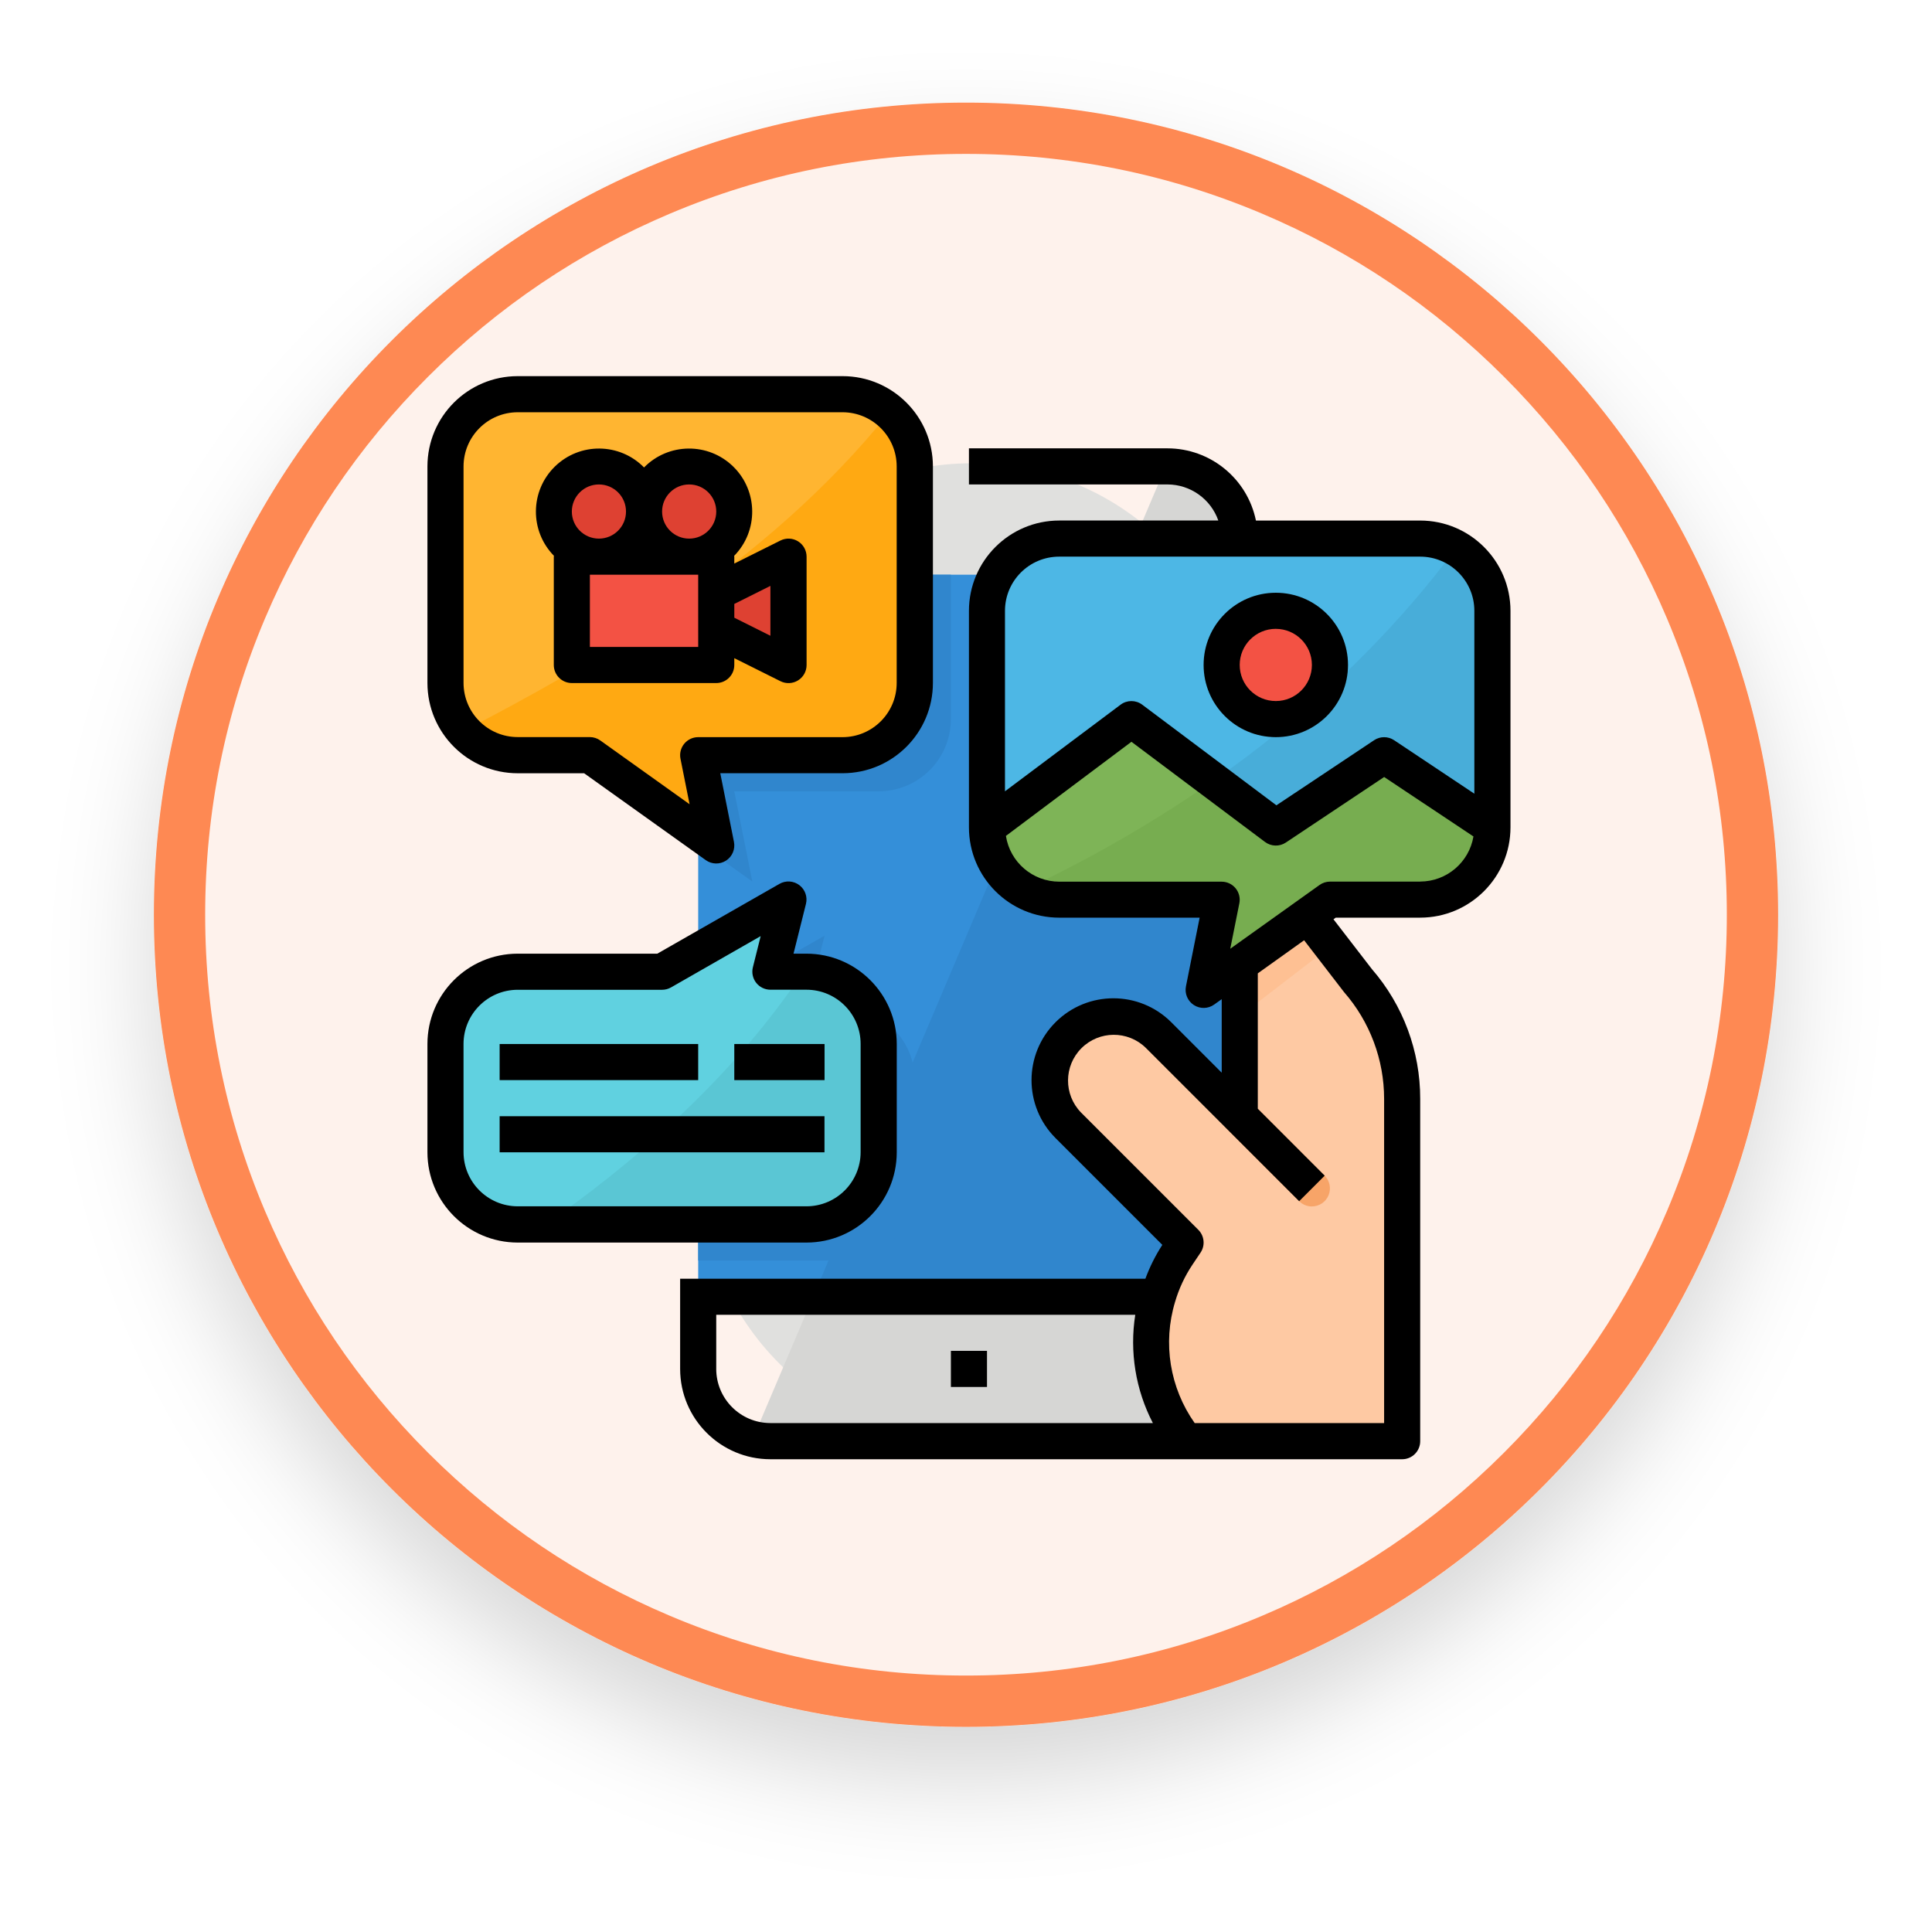
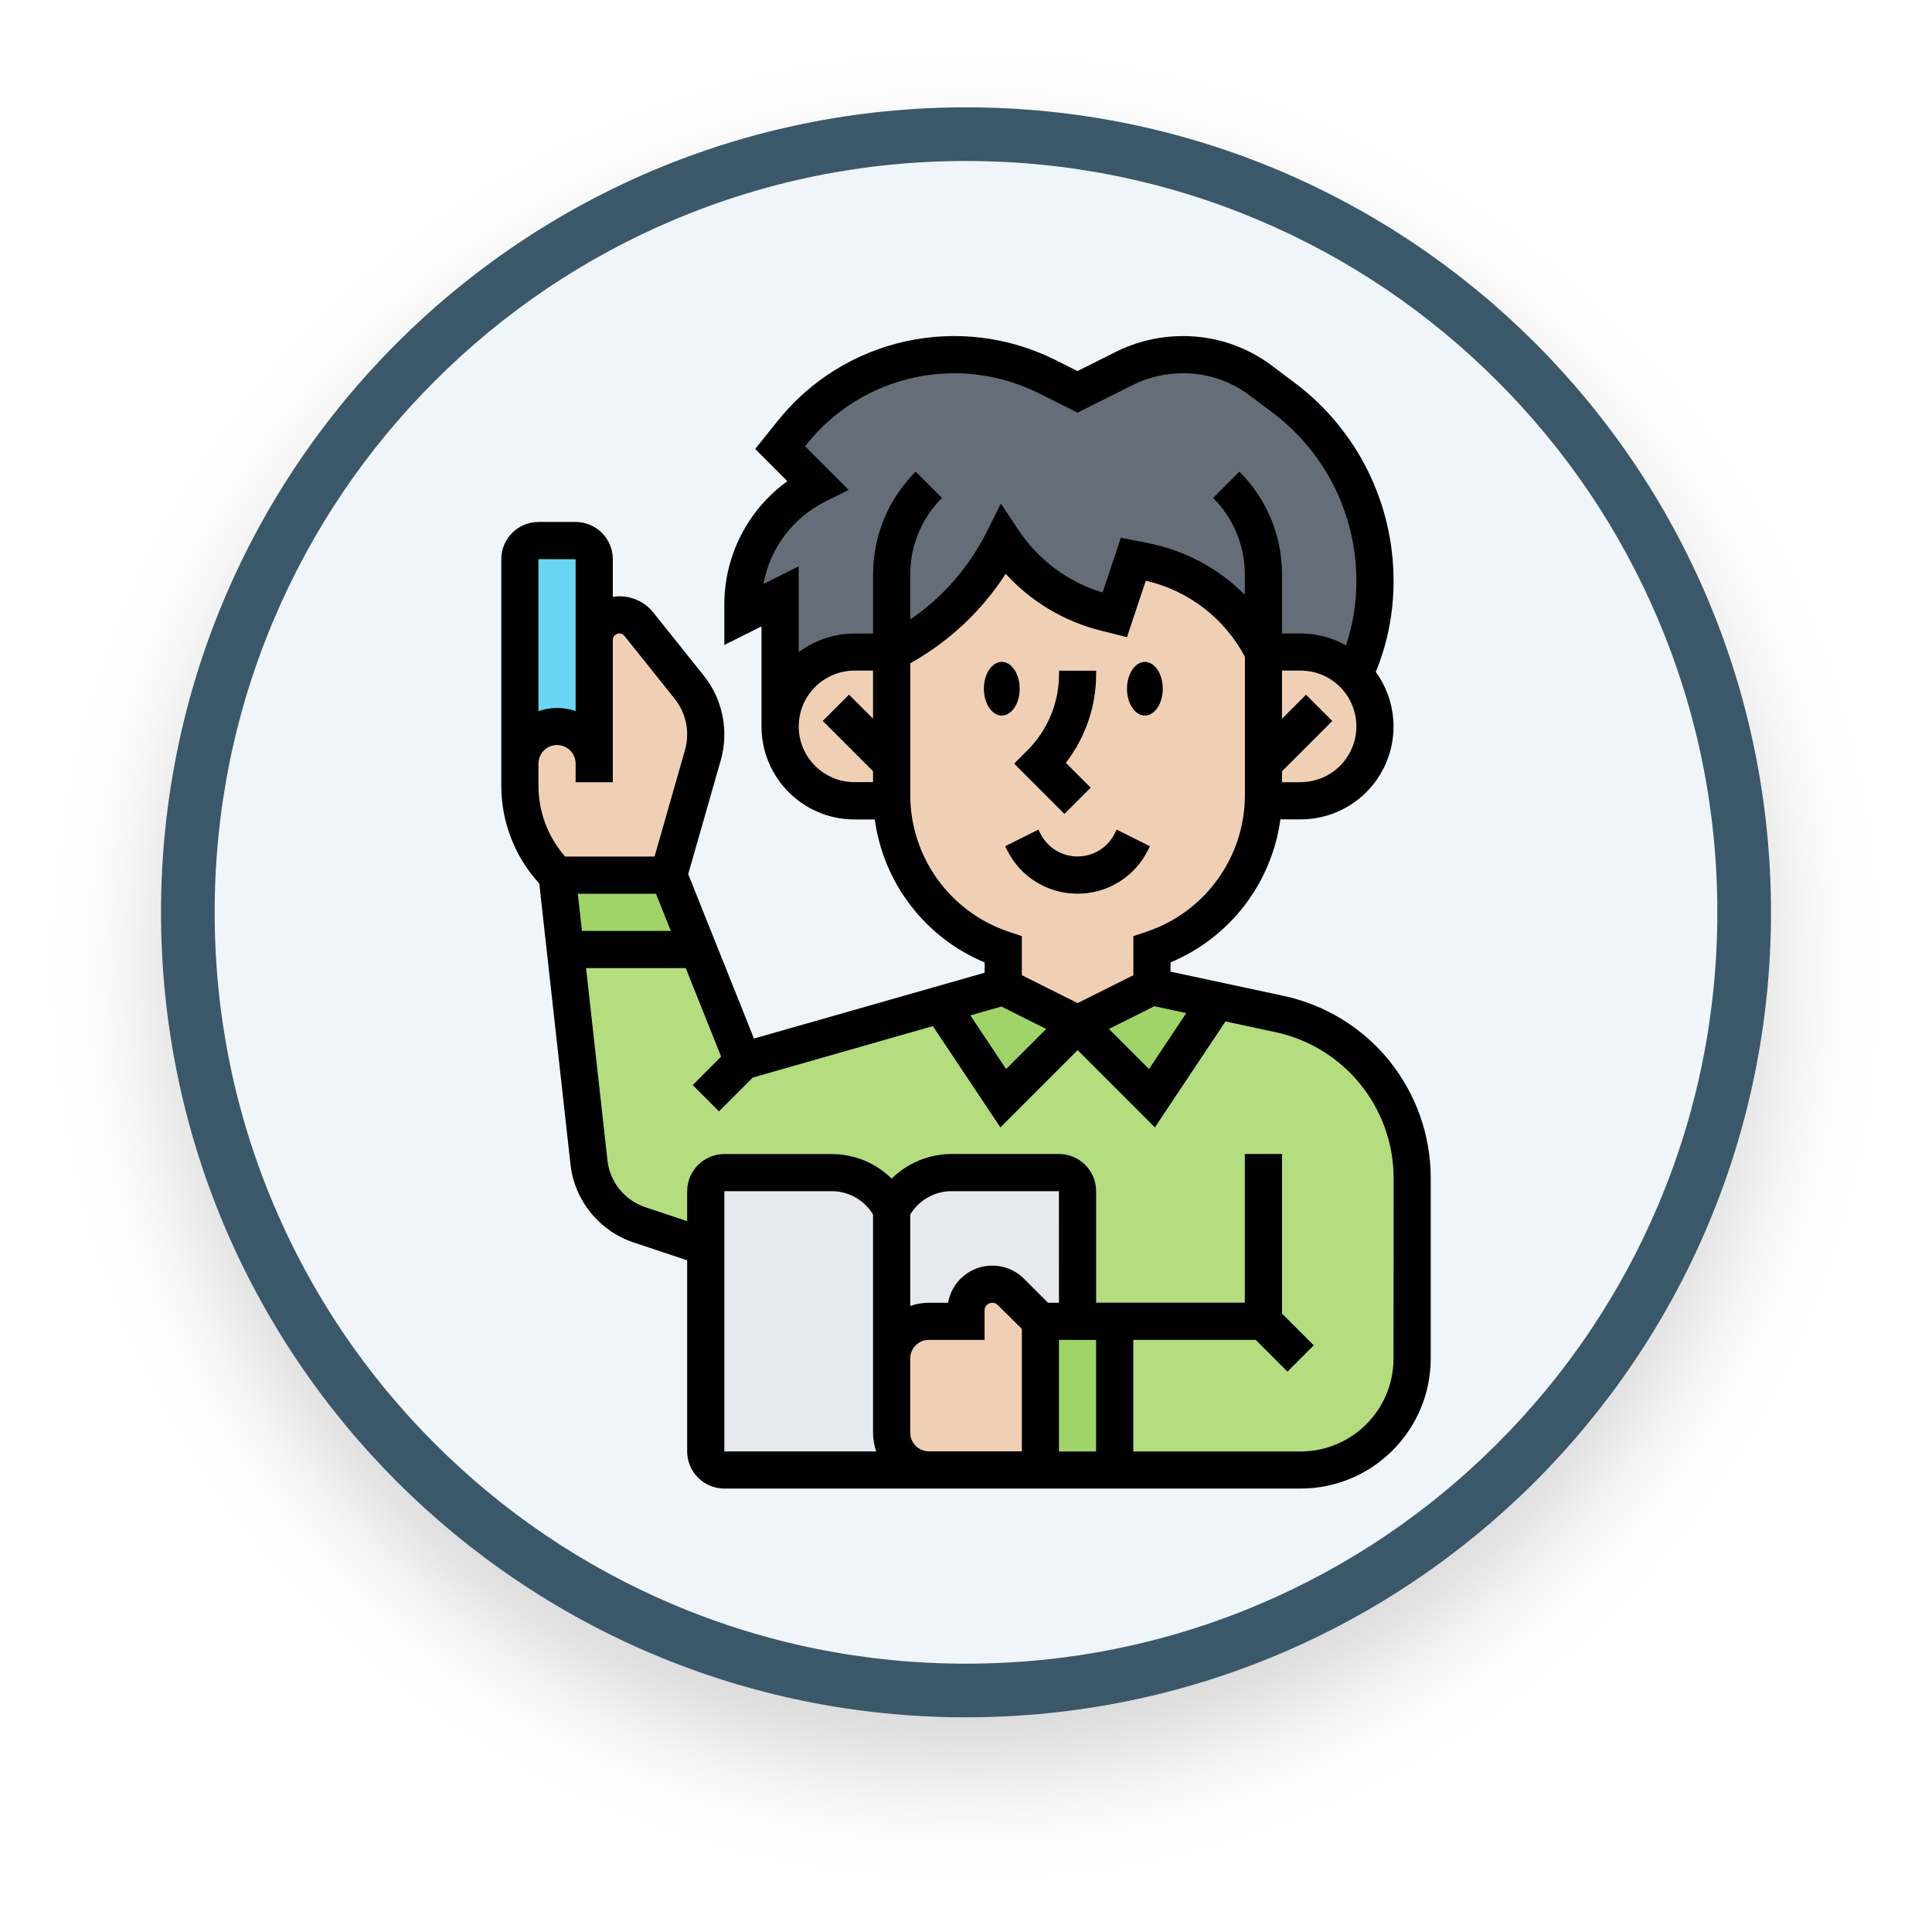
- <svg xmlns="http://www.w3.org/2000/svg" width="113" height="113" viewBox="0 0 113 113">
+ <svg xmlns="http://www.w3.org/2000/svg" width="108" height="108" viewBox="0 0 108 108">
  <defs>
-     <filter id="Trazado_982547" x="0" y="0" width="113" height="113" filterUnits="userSpaceOnUse">
+     <filter id="Trazado_982547" x="0" y="0" width="108" height="108" filterUnits="userSpaceOnUse">
      <feOffset dy="3" input="SourceAlpha" />
      <feGaussianBlur stdDeviation="3" result="blur" />
      <feFlood flood-opacity="0.161" />
      <feComposite operator="in" in2="blur" />
      <feComposite in="SourceGraphic" />
    </filter>
  </defs>
-   <g id="Grupo_1160629" data-name="Grupo 1160629" transform="translate(-1163 -5712)">
-     <g id="Grupo_1159769" data-name="Grupo 1159769" transform="translate(0 1505)">
-       <g id="Grupo_1158170" data-name="Grupo 1158170" transform="translate(-1 -1314)">
-         <g id="Grupo_1152578" data-name="Grupo 1152578" transform="translate(0.046 1205.621)">
-           <g id="Grupo_1148635" data-name="Grupo 1148635" transform="translate(908.908 600.047)">
-             <g id="Grupo_1148525" data-name="Grupo 1148525" transform="translate(264.046 3721.333)">
-               <g transform="matrix(1, 0, 0, 1, -9, -6)" filter="url(#Trazado_982547)">
-                 <g id="Trazado_982547-2" data-name="Trazado 982547" transform="translate(9 6)" fill="#fef2ec">
-                   <path d="M 47.5 93.5 C 41.289 93.5 35.265 92.284 29.595 89.886 C 24.118 87.569 19.198 84.252 14.973 80.027 C 10.748 75.802 7.431 70.882 5.114 65.405 C 2.716 59.735 1.5 53.711 1.5 47.5 C 1.5 41.289 2.716 35.265 5.114 29.595 C 7.431 24.118 10.748 19.198 14.973 14.973 C 19.198 10.748 24.118 7.431 29.595 5.114 C 35.265 2.716 41.289 1.5 47.5 1.5 C 53.711 1.5 59.735 2.716 65.405 5.114 C 70.882 7.431 75.802 10.748 80.027 14.973 C 84.252 19.198 87.569 24.118 89.886 29.595 C 92.284 35.265 93.5 41.289 93.5 47.5 C 93.5 53.711 92.284 59.735 89.886 65.405 C 87.569 70.882 84.252 75.802 80.027 80.027 C 75.802 84.252 70.882 87.569 65.405 89.886 C 59.735 92.284 53.711 93.5 47.5 93.5 Z" stroke="none" />
-                   <path d="M 47.5 3 C 41.491 3 35.664 4.176 30.18 6.496 C 24.881 8.737 20.122 11.946 16.034 16.034 C 11.946 20.122 8.737 24.881 6.496 30.18 C 4.176 35.664 3 41.491 3 47.5 C 3 53.509 4.176 59.336 6.496 64.82 C 8.737 70.119 11.946 74.878 16.034 78.966 C 20.122 83.054 24.881 86.263 30.18 88.504 C 35.664 90.824 41.491 92 47.5 92 C 53.509 92 59.336 90.824 64.82 88.504 C 70.119 86.263 74.878 83.054 78.966 78.966 C 83.054 74.878 86.263 70.119 88.504 64.82 C 90.824 59.336 92 53.509 92 47.5 C 92 41.491 90.824 35.664 88.504 30.18 C 86.263 24.881 83.054 20.122 78.966 16.034 C 74.878 11.946 70.119 8.737 64.82 6.496 C 59.336 4.176 53.509 3 47.5 3 M 47.5 0 C 73.734 0 95 21.266 95 47.5 C 95 73.734 73.734 95 47.5 95 C 21.266 95 0 73.734 0 47.5 C 0 21.266 21.266 0 47.5 0 Z" stroke="none" fill="#fe8953" />
+   <g id="Grupo_1161170" data-name="Grupo 1161170" transform="translate(-173 -6841)">
+     <g id="Grupo_1161043" data-name="Grupo 1161043" transform="translate(0 5620)">
+       <g id="Grupo_1153207" data-name="Grupo 1153207" transform="translate(12 -231)">
+         <g id="Grupo_1153117" data-name="Grupo 1153117" transform="translate(-93 939)">
+           <g id="Grupo_1149598" data-name="Grupo 1149598" transform="translate(80 315)">
+             <g id="Grupo_1148770" data-name="Grupo 1148770" transform="translate(-27 -2583)">
+               <g id="Grupo_1146954" data-name="Grupo 1146954" transform="translate(-415 -1202)">
+                 <g transform="matrix(1, 0, 0, 1, 616, 3983)" filter="url(#Trazado_982547)">
+                   <g id="Trazado_982547-2" data-name="Trazado 982547" transform="translate(9 6)" fill="#eff5f8">
+                     <path d="M 45 88.5 C 39.127 88.5 33.43 87.35 28.068 85.082 C 22.889 82.891 18.236 79.755 14.241 75.759 C 10.245 71.764 7.109 67.111 4.918 61.932 C 2.65 56.57 1.5 50.873 1.5 45 C 1.5 39.127 2.65 33.43 4.918 28.068 C 7.109 22.889 10.245 18.236 14.241 14.241 C 18.236 10.245 22.889 7.109 28.068 4.918 C 33.43 2.65 39.127 1.5 45 1.5 C 50.873 1.5 56.57 2.65 61.932 4.918 C 67.111 7.109 71.764 10.245 75.759 14.241 C 79.755 18.236 82.891 22.889 85.082 28.068 C 87.35 33.43 88.5 39.127 88.5 45 C 88.5 50.873 87.35 56.57 85.082 61.932 C 82.891 67.111 79.755 71.764 75.759 75.759 C 71.764 79.755 67.111 82.891 61.932 85.082 C 56.57 87.35 50.873 88.5 45 88.5 Z" stroke="none" />
+                     <path d="M 45 3 C 39.329 3 33.829 4.11 28.653 6.299 C 23.652 8.415 19.16 11.443 15.302 15.302 C 11.443 19.16 8.415 23.652 6.299 28.653 C 4.11 33.829 3 39.329 3 45 C 3 50.671 4.11 56.171 6.299 61.347 C 8.415 66.348 11.443 70.84 15.302 74.698 C 19.16 78.557 23.652 81.585 28.653 83.701 C 33.829 85.89 39.329 87 45 87 C 50.671 87 56.171 85.89 61.347 83.701 C 66.348 81.585 70.84 78.557 74.698 74.698 C 78.557 70.84 81.585 66.348 83.701 61.347 C 85.89 56.171 87 50.671 87 45 C 87 39.329 85.89 33.829 83.701 28.653 C 81.585 23.652 78.557 19.16 74.698 15.302 C 70.84 11.443 66.348 8.415 61.347 6.299 C 56.171 4.11 50.671 3 45 3 M 45 0 C 69.853 0 90 20.147 90 45 C 90 69.853 69.853 90 45 90 C 20.147 90 0 69.853 0 45 C 0 20.147 20.147 0 45 0 Z" stroke="none" fill="#3b596a" />
+                   </g>
                </g>
              </g>
            </g>
          </g>
        </g>
      </g>
    </g>
-     <g id="Filled_outline" data-name="Filled outline" transform="translate(1172 5718)">
-       <rect id="Rectángulo_409750" data-name="Rectángulo 409750" width="31.85" height="57.329" rx="15.925" transform="translate(31.925 21.096)" fill="#e0e0de" />
-       <path id="Trazado_994608" data-name="Trazado 994608" d="M136,104h31.672v42.23H136Z" transform="translate(-104.164 -76.387)" fill="#348fd9" />
-       <path id="Trazado_994609" data-name="Trazado 994609" d="M160.231,432.306a4.187,4.187,0,0,0,1.025.14h23.226a4.223,4.223,0,0,0,4.223-4.223V424H163.758Z" transform="translate(-125.197 -354.157)" fill="#d6d6d4" />
-       <path id="Trazado_994610" data-name="Trazado 994610" d="M325.64,56h-.1l-2.69,6.334h7.014V60.223A4.223,4.223,0,0,0,325.64,56Z" transform="translate(-266.355 -34.721)" fill="#d6d6d4" />
-       <path id="Trazado_994611" data-name="Trazado 994611" d="M186.959,146.23h24.947V104h-7.014Z" transform="translate(-148.398 -76.387)" fill="#3086cd" />
-       <path id="Trazado_994612" data-name="Trazado 994612" d="M148.669,278.78v-6.334a4.223,4.223,0,0,0-4.223-4.223h-2.111L143.39,264,136,268.223V283h8.446A4.223,4.223,0,0,0,148.669,278.78Z" transform="translate(-104.164 -215.272)" fill="#3086cd" />
-       <path id="Trazado_994613" data-name="Trazado 994613" d="M309.729,224.932,302.839,216v16.892l-4.751-4.751a3.733,3.733,0,0,0-5.279,5.279l6.862,6.862-.473.71a9.245,9.245,0,0,0,.473,10.9H312.34V231.883a10.557,10.557,0,0,0-2.611-6.951Z" transform="translate(-239.33 -173.606)" fill="#fec9a3" />
-       <path id="Trazado_994614" data-name="Trazado 994614" d="M47.226,45.115H38.78l1.056,5.279-7.39-5.279H28.223A4.223,4.223,0,0,1,24,40.892V28.223A4.223,4.223,0,0,1,28.223,24h19a4.223,4.223,0,0,1,4.223,4.223V40.892A4.223,4.223,0,0,1,47.226,45.115Z" transform="translate(-6.944 -6.944)" fill="#ffb531" />
-       <path id="Trazado_994615" data-name="Trazado 994615" d="M138.111,116.669h8.446a4.223,4.223,0,0,0,4.223-4.223V104H136v15.685l3.167,2.262Z" transform="translate(-104.164 -76.387)" fill="#3086cd" />
-       <path id="Trazado_994616" data-name="Trazado 994616" d="M45.115,252.223H43L44.059,248l-7.39,4.223H28.223A4.223,4.223,0,0,0,24,256.446v6.334A4.223,4.223,0,0,0,28.223,267H45.115a4.223,4.223,0,0,0,4.223-4.223v-6.334A4.223,4.223,0,0,0,45.115,252.223Z" transform="translate(-6.944 -201.383)" fill="#60d1e0" />
-       <path id="Trazado_994617" data-name="Trazado 994617" d="M83.534,280h-.2c-4.319,6.5-10.4,11.532-15.071,14.78H83.534a4.223,4.223,0,0,0,4.223-4.223v-6.334A4.223,4.223,0,0,0,83.534,280Z" transform="translate(-45.363 -229.16)" fill="#5ac6d4" />
-       <path id="Trazado_994618" data-name="Trazado 994618" d="M373.279,342.334a1.052,1.052,0,0,1-.746-.309l-4.223-4.223a1.056,1.056,0,1,1,1.493-1.493l4.223,4.223a1.056,1.056,0,0,1-.746,1.8Z" transform="translate(-305.547 -277.77)" fill="#f7a468" />
-       <path id="Trazado_994619" data-name="Trazado 994619" d="M57.1,31.894c-7.311,9.125-17.53,14.794-24.892,18.651a4.2,4.2,0,0,0,3.139,1.422h4.223l7.39,5.279-1.056-5.279h8.446a4.223,4.223,0,0,0,4.223-4.223V35.075A4.194,4.194,0,0,0,57.1,31.894Z" transform="translate(-14.073 -13.796)" fill="#ffa912" />
-       <path id="Trazado_994620" data-name="Trazado 994620" d="M80,96h8.446v6.334H80Z" transform="translate(-55.554 -69.443)" fill="#f35244" />
-       <g id="Grupo_1160628" data-name="Grupo 1160628" transform="translate(23.644 21.096)">
-         <ellipse id="Elipse_11692" data-name="Elipse 11692" cx="2.548" cy="2.866" rx="2.548" ry="2.866" transform="translate(0 0)" fill="#de4132" />
-         <ellipse id="Elipse_11693" data-name="Elipse 11693" cx="2.548" cy="2.866" rx="2.548" ry="2.866" transform="translate(5.096 0)" fill="#de4132" />
-         <path id="Trazado_994621" data-name="Trazado 994621" d="M144,98.111,148.223,96v6.334L144,100.223Z" transform="translate(-134.752 -90.538)" fill="#de4132" />
+     <g id="teacher_6928041_1_" data-name="teacher_6928041 (1)" transform="translate(201.022 6859.787)">
+       <g id="Grupo_1161168" data-name="Grupo 1161168" transform="translate(1.039 1.039)">
+         <g id="Grupo_1161154" data-name="Grupo 1161154" transform="translate(12.469)">
+           <path id="Trazado_995107" data-name="Trazado 995107" d="M112.313,24.626h-2.078a4.157,4.157,0,0,0-4.156,4.156V21.509L104,22.548V22a7.521,7.521,0,0,1,4.156-6.726L106.078,13.2l.674-.843A11.6,11.6,0,0,1,121,9.225l1.707.853s1.433-.716,2.615-1.308A7.318,7.318,0,0,1,128.595,8h.051a7.107,7.107,0,0,1,4.27,1.424l1.333,1A12.716,12.716,0,0,1,139.33,20.6v.117a12.144,12.144,0,0,1-1.161,5.181,4.145,4.145,0,0,0-3-1.274H133.1a9.506,9.506,0,0,0-6.635-5.068l-.639-.127-1.039,3.117-.522-.13a9.7,9.7,0,0,1-5.713-4.027,13.949,13.949,0,0,1-6.235,6.235Z" transform="translate(-104 -8)" fill="#656d78" />
+         </g>
+         <g id="Grupo_1161155" data-name="Grupo 1161155" transform="translate(2.541 33.252)">
+           <path id="Trazado_995108" data-name="Trazado 995108" d="M58.271,284.782H56.193v-7.274a1.039,1.039,0,0,0-1.039-1.039H49.165a3.759,3.759,0,0,0-3.363,2.078,3.759,3.759,0,0,0-3.363-2.078H36.45a1.039,1.039,0,0,0-1.039,1.039v3.117L31.7,279.388a4.154,4.154,0,0,1-2.816-3.484L27.56,264h7.435l2.494,6.235,11.056-3.159,3.491,5.237,4.156-4.156,4.156,4.156,3.491-5.237.051-.239,3.614.774a9.355,9.355,0,0,1,7.392,9.146v10.1a6.235,6.235,0,0,1-6.235,6.235H58.271Z" transform="translate(-27.56 -264)" fill="#b4dd7f" />
+         </g>
+         <g id="Grupo_1161156" data-name="Grupo 1161156" transform="translate(29.095 54.034)">
+           <path id="Trazado_995109" data-name="Trazado 995109" d="M236.156,424v8.313H232V424h4.156Z" transform="translate(-232 -424)" fill="#a0d468" />
+         </g>
+         <g id="Grupo_1161157" data-name="Grupo 1161157" transform="translate(2.078 29.095)">
+           <path id="Trazado_995110" data-name="Trazado 995110" d="M30.235,232l1.663,4.156H24.462L24,232Z" transform="translate(-24 -232)" fill="#a0d468" />
+         </g>
+         <g id="Grupo_1161158" data-name="Grupo 1161158" transform="translate(31.174 35.33)">
+           <path id="Trazado_995111" data-name="Trazado 995111" d="M255.7,280.759l-.051.239-3.491,5.237L248,282.078,252.156,280Z" transform="translate(-248 -280)" fill="#a0d468" />
+         </g>
+         <g id="Grupo_1161159" data-name="Grupo 1161159" transform="translate(23.526 35.33)">
+           <path id="Trazado_995112" data-name="Trazado 995112" d="M196.768,282.078l-4.156,4.156L189.12,281l3.491-1Z" transform="translate(-189.12 -280)" fill="#a0d468" />
+         </g>
+         <g id="Grupo_1161160" data-name="Grupo 1161160" transform="translate(20.782 45.721)">
+           <path id="Trazado_995113" data-name="Trazado 995113" d="M178.391,361.039v7.274h-2.078l-1.648-1.648a1.47,1.47,0,0,0-2.508,1.039v.609h-2.078A2.078,2.078,0,0,0,168,370.391v-8.313A3.759,3.759,0,0,1,171.363,360h5.989A1.039,1.039,0,0,1,178.391,361.039Z" transform="translate(-168 -360)" fill="#e6e9ed" />
+         </g>
+         <g id="Grupo_1161161" data-name="Grupo 1161161" transform="translate(10.391 45.721)">
+           <path id="Trazado_995114" data-name="Trazado 995114" d="M100.469,376.626H89.039A1.039,1.039,0,0,1,88,375.587V361.039A1.039,1.039,0,0,1,89.039,360h5.989a3.759,3.759,0,0,1,3.363,2.078v12.469A2.078,2.078,0,0,0,100.469,376.626Z" transform="translate(-88 -360)" fill="#e6e9ed" />
+         </g>
+         <g id="Grupo_1161162" data-name="Grupo 1161162" transform="translate(20.782 51.956)">
+           <path id="Trazado_995115" data-name="Trazado 995115" d="M176.313,410.078v8.313h-6.235A2.078,2.078,0,0,1,168,416.313v-4.156a2.078,2.078,0,0,1,2.078-2.078h2.078v-.609a1.47,1.47,0,0,1,2.508-1.039Z" transform="translate(-168 -408)" fill="#f0d0b4" />
+         </g>
+         <g id="Grupo_1161163" data-name="Grupo 1161163" transform="translate(41.558 16.626)">
+           <path id="Trazado_995116" data-name="Trazado 995116" d="M333.03,137.274a4.156,4.156,0,0,1-3,7.039H327.95c0-.112.006-.225.006-.338V136h2.078A4.145,4.145,0,0,1,333.03,137.274Z" transform="translate(-327.95 -136)" fill="#f0d0b4" />
+         </g>
+         <g id="Grupo_1161164" data-name="Grupo 1161164" transform="translate(20.782 10.391)">
+           <path id="Trazado_995117" data-name="Trazado 995117" d="M188.782,100.469v1.741c0,.113,0,.226-.007.338a9.117,9.117,0,0,1-6.228,8.313v2.078l-4.156,2.078-4.156-2.078v-2.078a9.117,9.117,0,0,1-6.228-8.313c0-.112-.007-.225-.007-.338V94.235A13.949,13.949,0,0,0,174.235,88a9.7,9.7,0,0,0,5.713,4.027l.522.13,1.039-3.117.639.127a9.506,9.506,0,0,1,6.635,5.068Z" transform="translate(-168 -88)" fill="#f0d0b4" />
+         </g>
+         <g id="Grupo_1161165" data-name="Grupo 1161165" transform="translate(14.548 16.626)">
+           <path id="Trazado_995118" data-name="Trazado 995118" d="M126.235,142.235v1.741c0,.113,0,.226.006.338h-2.085a4.156,4.156,0,1,1,0-8.313h2.078Z" transform="translate(-120 -136)" fill="#f0d0b4" />
+         </g>
+         <g id="Grupo_1161166" data-name="Grupo 1161166" transform="translate(0 14.548)">
+           <path id="Trazado_995119" data-name="Trazado 995119" d="M12.156,128.313V121.4a1.4,1.4,0,0,1,2.5-.877l2.808,3.508a4.239,4.239,0,0,1,.765,3.808l-1.916,6.7H10.078A7.1,7.1,0,0,1,8,129.53v-1.217a2.078,2.078,0,1,1,4.156,0Z" transform="translate(-8 -120)" fill="#f0d0b4" />
+         </g>
+         <g id="Grupo_1161167" data-name="Grupo 1161167" transform="translate(0 10.391)">
+           <path id="Trazado_995120" data-name="Trazado 995120" d="M12.156,93.561v6.909a2.078,2.078,0,1,0-4.156,0V89.039A1.039,1.039,0,0,1,9.039,88h2.078a1.039,1.039,0,0,1,1.039,1.039Z" transform="translate(-8 -88)" fill="#69d6f4" />
+         </g>
      </g>
-       <path id="Trazado_994622" data-name="Trazado 994622" d="M376,216v11.045l5.347-4.113Z" transform="translate(-312.491 -173.606)" fill="#fec093" />
-       <path id="Trazado_994623" data-name="Trazado 994623" d="M293.561,92.223v12.669a4.223,4.223,0,0,1-4.223,4.223h-5.279l-7.39,5.279,1.056-5.279h-9.5A4.22,4.22,0,0,1,264,104.892V92.223A4.223,4.223,0,0,1,268.223,88h21.115a4.22,4.22,0,0,1,4.223,4.223Z" transform="translate(-215.272 -62.498)" fill="#4db7e5" />
-       <path id="Trazado_994624" data-name="Trazado 994624" d="M307.614,95.895v12.669a4.223,4.223,0,0,1-4.223,4.223h-5.279l-7.39,5.279,1.056-5.279h-9.5a4.21,4.21,0,0,1-2.086-.55c9.861-4.669,18.724-11.183,25.3-20.006A4.223,4.223,0,0,1,307.614,95.895Z" transform="translate(-229.325 -66.17)" fill="#48add9" />
-       <ellipse id="Elipse_11694" data-name="Elipse 11694" cx="3.185" cy="2.866" rx="3.185" ry="2.866" transform="translate(62.5 30.014)" fill="#f35244" />
-       <path id="Trazado_994625" data-name="Trazado 994625" d="M293.561,174.334a4.223,4.223,0,0,1-4.223,4.223h-5.279l-7.39,5.279,1.056-5.279h-9.5A4.22,4.22,0,0,1,264,174.334L272.446,168l4.8,3.6,3.645,2.734,6.334-4.223Z" transform="translate(-215.272 -131.941)" fill="#7eb457" />
-       <path id="Trazado_994626" data-name="Trazado 994626" d="M307.614,188.223a4.223,4.223,0,0,1-4.223,4.223h-5.279l-7.39,5.279,1.056-5.279h-9.5a4.21,4.21,0,0,1-2.086-.55,76.731,76.731,0,0,0,11.11-6.407l3.645,2.734L301.28,184Z" transform="translate(-229.325 -145.829)" fill="#77ad50" />
-       <path id="Trazado_994627" data-name="Trazado 994627" d="M248,448h2.111v2.112H248Z" transform="translate(-201.383 -374.99)" />
-       <path id="Trazado_994628" data-name="Trazado 994628" d="M21.279,39.226h3.885l7.115,5.082a1.056,1.056,0,0,0,1.649-1.067l-.8-4.016h7.158a5.285,5.285,0,0,0,5.279-5.279V21.279A5.285,5.285,0,0,0,40.282,16h-19A5.285,5.285,0,0,0,16,21.279V33.948a5.285,5.285,0,0,0,5.279,5.279ZM18.112,21.279a3.171,3.171,0,0,1,3.167-3.167h19a3.171,3.171,0,0,1,3.167,3.167V33.948a3.171,3.171,0,0,1-3.167,3.167H31.836A1.056,1.056,0,0,0,30.8,38.378l.532,2.66-5.218-3.727a1.056,1.056,0,0,0-.613-.2H21.279a3.171,3.171,0,0,1-3.167-3.167Z" transform="translate(0)" />
-       <path id="Trazado_994629" data-name="Trazado 994629" d="M65.122,54.407v6.334A1.056,1.056,0,0,0,66.177,61.8h8.446a1.056,1.056,0,0,0,1.056-1.056v-.4l2.7,1.348a1.056,1.056,0,0,0,1.528-.944V54.407a1.056,1.056,0,0,0-1.528-.944l-2.7,1.348v-.4c0-.018-.009-.032-.01-.049A3.69,3.69,0,1,0,70.4,49.19a3.69,3.69,0,1,0-5.269,5.168C65.131,54.375,65.122,54.389,65.122,54.407Zm8.446,5.279H67.233V55.463h6.334Zm4.223-3.57v2.918l-2.111-1.056v-.806ZM73.04,50.184a1.584,1.584,0,1,1-1.584,1.584A1.584,1.584,0,0,1,73.04,50.184Zm-5.279,0a1.584,1.584,0,1,1-1.584,1.584,1.584,1.584,0,0,1,1.584-1.584Z" transform="translate(-41.731 -27.849)" />
-       <path id="Trazado_994630" data-name="Trazado 994630" d="M171.286,52.223h-9.608A5.288,5.288,0,0,0,156.505,48H144.892v2.111h11.613a3.162,3.162,0,0,1,2.973,2.111h-9.307a5.285,5.285,0,0,0-5.279,5.279V70.171a5.285,5.285,0,0,0,5.279,5.279h8.214l-.8,4.016a1.056,1.056,0,0,0,1.649,1.067l.442-.316v4.3l-2.949-2.949a4.788,4.788,0,0,0-6.772,6.772l6.248,6.248a9.921,9.921,0,0,0-.991,1.98H128v5.279a5.285,5.285,0,0,0,5.279,5.279H170.23a1.056,1.056,0,0,0,1.056-1.056V86.049a11.56,11.56,0,0,0-2.827-7.592l-2.246-2.913.133-.095h4.941a5.285,5.285,0,0,0,5.279-5.279V57.5A5.285,5.285,0,0,0,171.286,52.223Zm-21.115,2.111h21.115a3.171,3.171,0,0,1,3.167,3.167V68.2l-4.693-3.129a1.057,1.057,0,0,0-1.171,0l-5.713,3.808-7.849-5.886a1.055,1.055,0,0,0-1.266,0L147,68.059V57.5A3.171,3.171,0,0,1,150.171,54.334Zm-20.059,47.509V98.676H154.62a10.284,10.284,0,0,0,1.03,6.334H133.279A3.171,3.171,0,0,1,130.111,101.843ZM166.828,79.8a9.5,9.5,0,0,1,2.347,6.253V105.01h-11.08a8.18,8.18,0,0,1-1.146-7.09,7.92,7.92,0,0,1,1.014-2.171l.475-.707a1.056,1.056,0,0,0-.13-1.335l-6.862-6.862a2.677,2.677,0,0,1,3.786-3.785l8.974,8.974L165.7,90.54l-3.913-3.914V78.707l2.709-1.935Zm4.458-6.459h-5.279a1.056,1.056,0,0,0-.613.2l-5.218,3.727.532-2.66a1.056,1.056,0,0,0-1.035-1.263h-9.5a3.164,3.164,0,0,1-3.118-2.677l7.341-5.505,7.813,5.859a1.055,1.055,0,0,0,1.219.034l5.749-3.833L174.4,70.7A3.165,3.165,0,0,1,171.286,73.338Z" transform="translate(-97.22 -27.777)" />
-       <path id="Trazado_994631" data-name="Trazado 994631" d="M364.223,120.446A4.223,4.223,0,1,0,360,116.223a4.223,4.223,0,0,0,4.223,4.223Zm0-6.334a2.111,2.111,0,1,1-2.111,2.111A2.111,2.111,0,0,1,364.223,114.111Z" transform="translate(-298.603 -83.331)" />
-       <path id="Trazado_994632" data-name="Trazado 994632" d="M21.279,261.118H38.171a5.285,5.285,0,0,0,5.279-5.279V249.5a5.285,5.285,0,0,0-5.279-5.279h-.759l.727-2.911a1.056,1.056,0,0,0-1.548-1.173l-7.147,4.084H21.279A5.285,5.285,0,0,0,16,249.5v6.334A5.285,5.285,0,0,0,21.279,261.118ZM18.111,249.5a3.171,3.171,0,0,1,3.167-3.167h8.446a1.055,1.055,0,0,0,.524-.139l5.243-3-.456,1.823a1.056,1.056,0,0,0,1.024,1.312h2.111a3.171,3.171,0,0,1,3.167,3.167v6.334a3.171,3.171,0,0,1-3.167,3.167H21.279a3.171,3.171,0,0,1-3.167-3.167Z" transform="translate(0 -194.442)" />
-       <path id="Trazado_994633" data-name="Trazado 994633" d="M48,312H59.613v2.111H48Z" transform="translate(-27.777 -256.937)" />
-       <path id="Trazado_994634" data-name="Trazado 994634" d="M152,312h5.279v2.111H152Z" transform="translate(-118.052 -256.937)" />
-       <path id="Trazado_994635" data-name="Trazado 994635" d="M48,344H67v2.111H48Z" transform="translate(-27.777 -284.714)" />
+       <g id="Grupo_1161169" data-name="Grupo 1161169" transform="translate(0 0)">
+         <ellipse id="Elipse_11747" data-name="Elipse 11747" cx="1" cy="1.5" rx="1" ry="1.5" transform="translate(26.978 18.213)" />
+         <ellipse id="Elipse_11748" data-name="Elipse 11748" cx="1" cy="1.5" rx="1" ry="1.5" transform="translate(34.978 18.213)" />
+         <path id="Trazado_995121" data-name="Trazado 995121" d="M220.891,216a4.378,4.378,0,0,0,3.937-2.433l.11-.219-1.859-.93-.11.219a2.324,2.324,0,0,1-4.156,0l-.11-.219-1.859.93.11.219A4.377,4.377,0,0,0,220.891,216Z" transform="translate(-188.678 -184.83)" />
+         <path id="Trazado_995122" data-name="Trazado 995122" d="M223.5,152.009l1.47-1.469-1.39-1.39a8.073,8.073,0,0,0,1.694-4.971V144H223.2v.178a6.017,6.017,0,0,1-1.774,4.282l-.735.735Z" transform="translate(-192.022 -125.296)" />
+         <path id="Trazado_995123" data-name="Trazado 995123" d="M49.646,40.514a10.424,10.424,0,0,0-5.9-3.628l-6.334-1.357V35.01a10.141,10.141,0,0,0,6.14-7.993h1.134a5.192,5.192,0,0,0,4.2-8.244,13.284,13.284,0,0,0,.992-5.015v-.117a13.826,13.826,0,0,0-5.5-11.011l-1.333-1A8.206,8.206,0,0,0,38.154,0H38.1a8.4,8.4,0,0,0-3.74.88l-2.15,1.075L30.97,1.334A12.638,12.638,0,0,0,15.449,4.743L14.194,6.312l1.8,1.8a8.5,8.5,0,0,0-3.526,6.925v2.23l2.078-1.039v5.593a5.2,5.2,0,0,0,5.2,5.2h1.134a10.141,10.141,0,0,0,6.14,7.993v.575L14.125,39.269l-3.676-9.191,1.818-6.362a5.274,5.274,0,0,0-.953-4.743L8.507,15.464a2.409,2.409,0,0,0-2.272-.887V12.469a2.081,2.081,0,0,0-2.078-2.078H2.078A2.081,2.081,0,0,0,0,12.469V25.117A8.075,8.075,0,0,0,2.123,30.6L3.869,46.31A5.211,5.211,0,0,0,7.39,50.665l3,1V62.347a2.081,2.081,0,0,0,2.078,2.078H44.682a7.282,7.282,0,0,0,7.274-7.274v-10.1a10.423,10.423,0,0,0-2.31-6.533Zm-11.352-2.67-2.086,3.129-2.241-2.241,2.541-1.27Zm6.389-12.905H43.643V24.33l2.813-2.813-1.47-1.469-1.343,1.343V18.7h1.039a3.117,3.117,0,1,1,0,6.235ZM18.13,9.242,19.419,8.6l-2.44-2.44.093-.116A10.56,10.56,0,0,1,30.041,3.193l2.172,1.086,3.08-1.54A6.229,6.229,0,0,1,38.1,2.078h.051A6.115,6.115,0,0,1,41.8,3.293l1.333,1A11.739,11.739,0,0,1,47.8,13.641v.117a11.181,11.181,0,0,1-.579,3.533,5.163,5.163,0,0,0-2.539-.665H43.643v-3.3A8.082,8.082,0,0,0,41.26,7.578l-1.469,1.47a6.017,6.017,0,0,1,1.774,4.283v1.128a10.483,10.483,0,0,0-5.392-2.881l-1.538-.308-1.022,3.065a8.633,8.633,0,0,1-4.692-3.482l-.993-1.49-.8,1.6a12.991,12.991,0,0,1-4.266,4.881V13.33a6.017,6.017,0,0,1,1.774-4.282l-1.469-1.47a8.081,8.081,0,0,0-2.383,5.752v3.3H19.743a5.168,5.168,0,0,0-3.117,1.042v-4.8l-1.971.985A6.44,6.44,0,0,1,18.13,9.242Zm-1.5,12.579A3.121,3.121,0,0,1,19.743,18.7h1.039v2.687l-1.343-1.343-1.47,1.469,2.813,2.813v.609H19.743a3.121,3.121,0,0,1-3.117-3.117Zm6.235,3.819V18.289a15.11,15.11,0,0,0,5.332-5,10.706,10.706,0,0,0,5.325,3.177l1.455.364,1.052-3.156a8.4,8.4,0,0,1,5.54,4.252v7.716a8.069,8.069,0,0,1-5.524,7.664l-.71.237v2.185l-3.117,1.559L29.1,35.727V33.542l-.71-.237A8.069,8.069,0,0,1,22.861,25.641Zm5.092,11.839,2.505,1.253-2.241,2.241-2-3ZM4.278,31.174h4.37l.831,2.078H4.509Zm-.122-18.7v8.492a3.11,3.11,0,0,0-2.078,0V12.469ZM2.078,25.117V23.9a1.039,1.039,0,1,1,2.078,0v1.039H6.235V16.99a.364.364,0,0,1,.649-.228l2.807,3.509a3.195,3.195,0,0,1,.577,2.874l-1.7,5.95h-5A6.01,6.01,0,0,1,2.078,25.117Zm31.174,31v6.235H31.174V56.113Zm-2.078-2.078h-.609l-1.343-1.343a2.509,2.509,0,0,0-4.246,1.343H23.9a3.1,3.1,0,0,0-1.039.179V49.107A2.7,2.7,0,0,1,25.184,47.8h5.989ZM20.782,61.308a3.1,3.1,0,0,0,.179,1.039H12.469V47.8h5.989a2.7,2.7,0,0,1,2.324,1.307Zm2.078,0V57.152A1.04,1.04,0,0,1,23.9,56.113h3.117V54.465a.43.43,0,0,1,.735-.3L29.1,55.5v6.843H23.9A1.04,1.04,0,0,1,22.861,61.308Zm27.017-4.156a5.2,5.2,0,0,1-5.2,5.2H35.33V56.113h6.844l1.774,1.774,1.47-1.469-1.774-1.774V45.721H41.565v8.313H33.252V47.8a2.081,2.081,0,0,0-2.078-2.078H25.184A4.771,4.771,0,0,0,21.822,47.1a4.771,4.771,0,0,0-3.363-1.374H12.469A2.081,2.081,0,0,0,10.391,47.8v1.676l-2.344-.781a3.126,3.126,0,0,1-2.112-2.613L4.74,35.33h5.571l1.978,4.945L10.7,41.869l1.47,1.469,1.888-1.888,10.068-2.877,3.774,5.661,4.318-4.318,4.318,4.318,3.948-5.922,2.828.606a8.356,8.356,0,0,1,6.571,8.129Z" transform="translate(0 0)" />
+       </g>
    </g>
  </g>
</svg>
